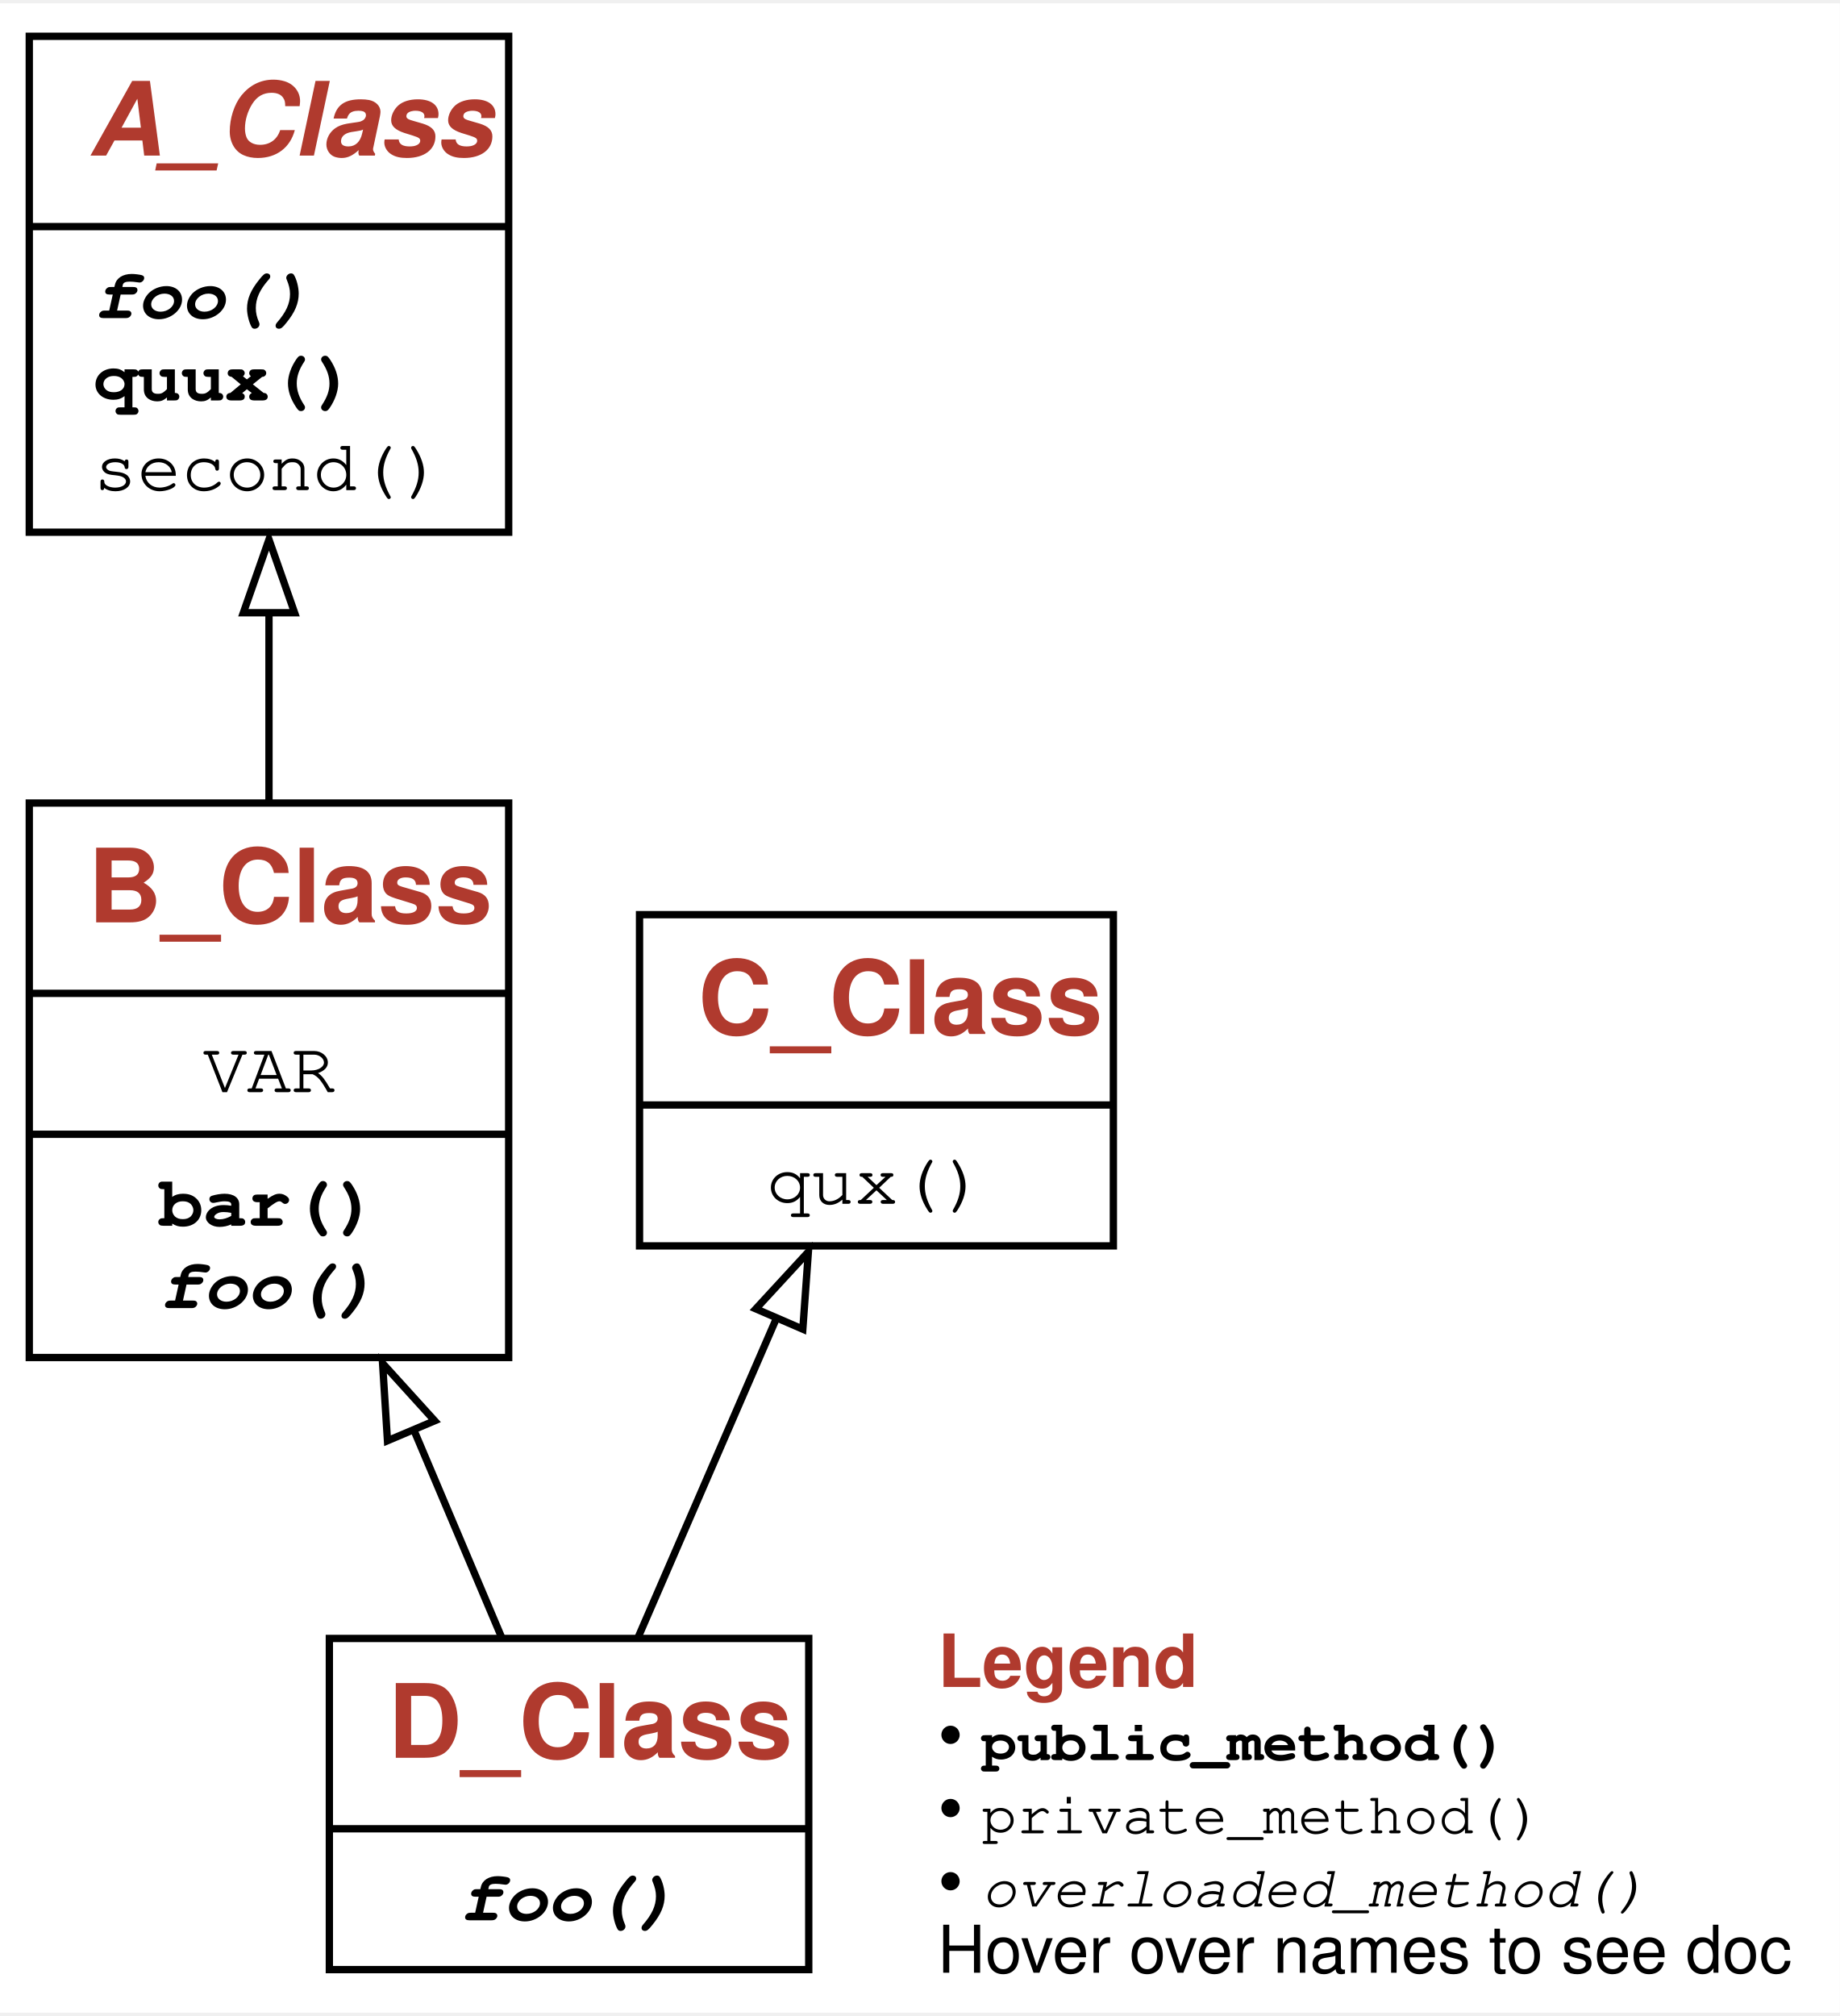
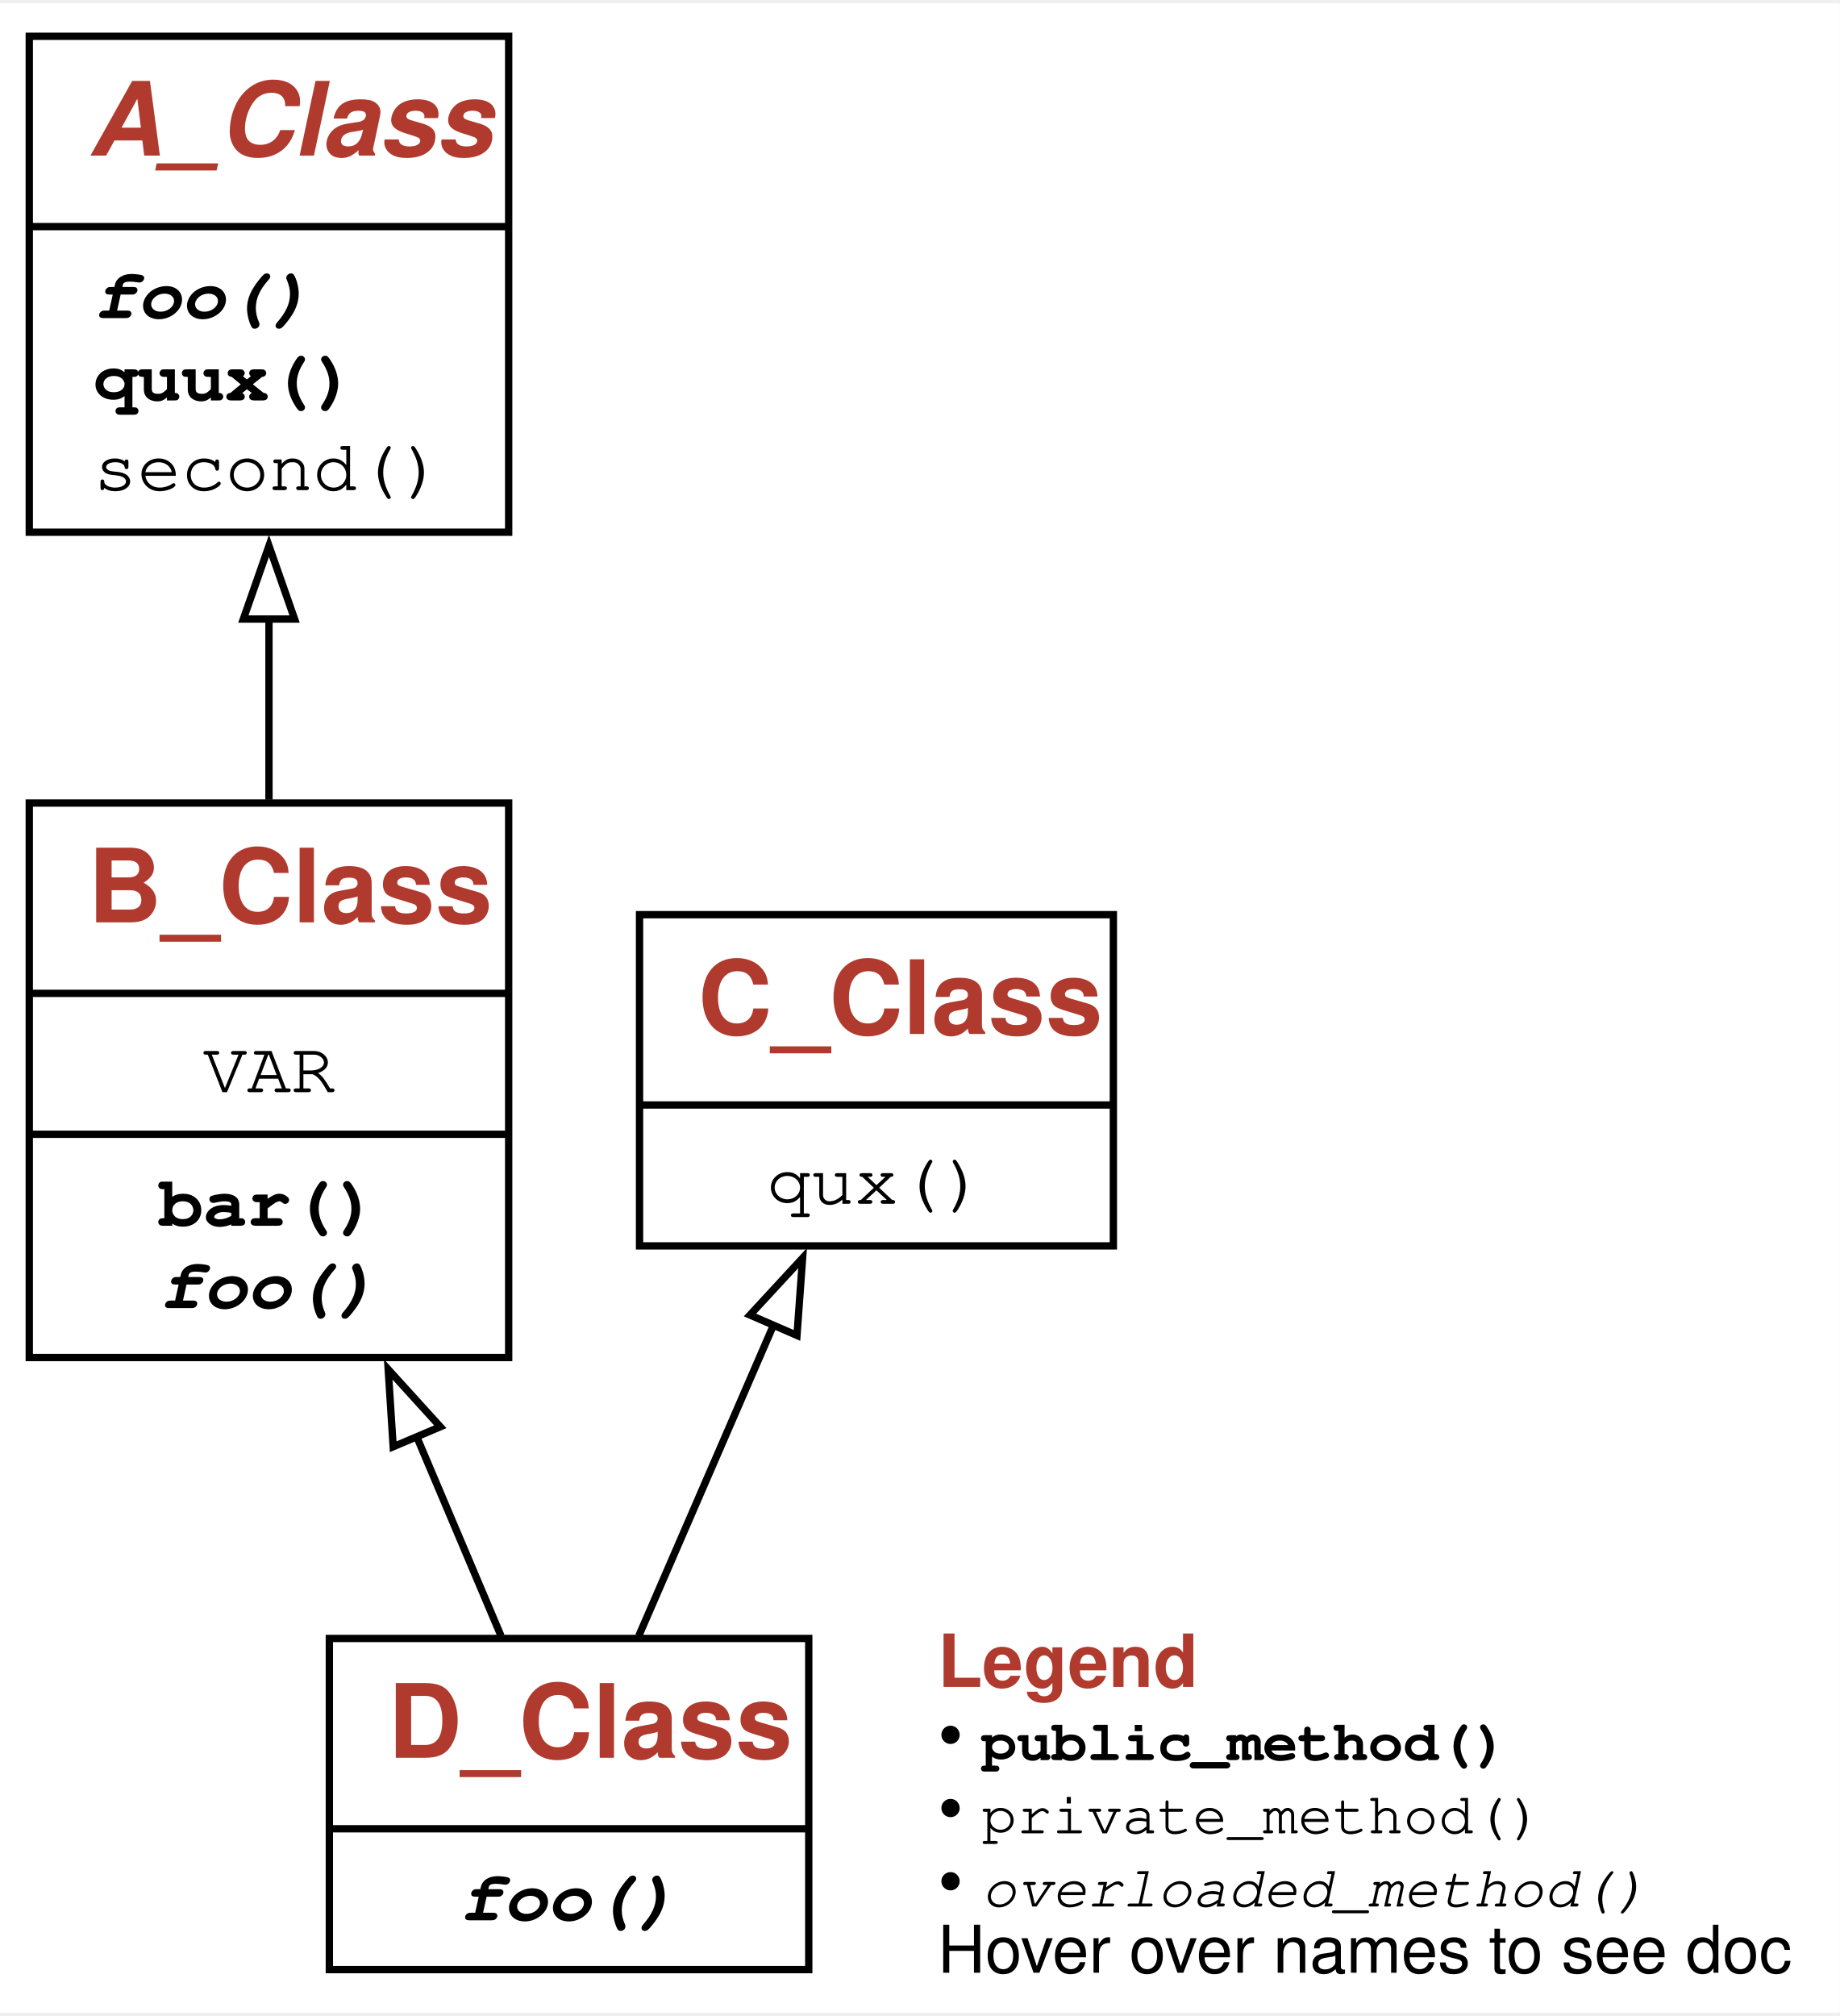
<svg xmlns="http://www.w3.org/2000/svg" xmlns:xlink="http://www.w3.org/1999/xlink" width="251pt" height="275pt" viewBox="0.00 0.00 251.38 274.50">
  <g id="graph0" class="graph" transform="scale(1 1) rotate(0) translate(4 270.5)">
    <g id="a_graph0">
      <a xlink:title="D_Class class hierarchy">
        <polygon fill="white" stroke="none" points="-4,4 -4,-270.5 247.38,-270.5 247.38,4 -4,4" />
      </a>
    </g>
    <g id="node1" class="node">
      <g id="a_node1">
        <a xlink:href="#" xlink:title="class D_Class:&#10;A subclass inheriting from multiple superclasses.&#10;Comes with a fairly long, but meaningless documentation.">
          <polygon fill="none" stroke="black" points="41,-1.88 41,-47.12 106.5,-47.12 106.5,-1.88 41,-1.88" />
          <text text-anchor="start" x="49" y="-30.82" font-family="Patua One, Helvetica, sans-serif" font-weight="bold" font-size="14.00" fill="#b03a2e">D_Class</text>
          <polyline fill="none" stroke="black" points="41,-21.12 106.5,-21.12" />
          <g id="a_node1_0">
            <a xlink:href="#" xlink:title="D_Class">
              <g id="a_node1_1">
                <a xlink:href="#" xlink:title="foo(self) -&gt; None:&#10;A WW2 foo fighter.">
                  <text text-anchor="start" x="58.75" y="-8.62" font-family="'Fira Mono', 'Source Code Pro', 'Courier', monospace" font-weight="bold" font-style="italic" font-size="10.00">foo()</text>
                </a>
              </g>
            </a>
          </g>
        </a>
      </g>
    </g>
    <g id="node2" class="node">
      <g id="a_node2">
        <a xlink:href="#" xlink:title="class B_Class:&#10;A subclass inheriting some methods.">
          <polygon fill="none" stroke="black" points="0,-85.5 0,-161.25 65.5,-161.25 65.5,-85.5 0,-85.5" />
          <text text-anchor="start" x="8" y="-144.95" font-family="Patua One, Helvetica, sans-serif" font-weight="bold" font-size="14.00" fill="#b03a2e">B_Class</text>
          <polyline fill="none" stroke="black" points="0,-135.25 65.5,-135.25" />
          <g id="a_node2_2">
            <a xlink:href="#" xlink:title="B_Class">
              <g id="a_node2_3">
                <a xlink:href="#" xlink:title="VAR = 'A variable'">
                  <text text-anchor="start" x="23.75" y="-121.75" font-family="'Fira Mono', 'Source Code Pro', 'Courier', monospace" font-size="10.00">VAR</text>
                </a>
              </g>
            </a>
          </g>
          <polyline fill="none" stroke="black" points="0,-116 65.5,-116" />
          <g id="a_node2_4">
            <a xlink:href="#" xlink:title="B_Class">
              <g id="a_node2_5">
                <a xlink:href="#" xlink:title="bar(self, qux: Any = None, bartender: int = 42) -&gt; None:&#10;A qux walks into a bar.&#10;`bartender` is an optional attribute.">
                  <text text-anchor="start" x="17.75" y="-103.5" font-family="'Fira Mono', 'Source Code Pro', 'Courier', monospace" font-weight="bold" font-size="10.00">bar()</text>
                </a>
              </g>
              <g id="a_node2_6">
                <a xlink:href="#" xlink:title="foo(self) -&gt; None:&#10;A WW2 foo fighter.">
                  <text text-anchor="start" x="17.75" y="-92.25" font-family="'Fira Mono', 'Source Code Pro', 'Courier', monospace" font-weight="bold" font-style="italic" font-size="10.00">foo()</text>
                </a>
              </g>
            </a>
          </g>
        </a>
      </g>
    </g>
    <g id="edge1" class="edge">
-       <path fill="none" stroke="black" d="M64.65,-47C61.04,-55.53 56.74,-65.69 52.48,-75.75" />
-       <polygon fill="none" stroke="black" points="48.94,-74.13 48.27,-84.71 55.39,-76.86 48.94,-74.13" />
+       <path fill="none" stroke="black" d="M64.45,-47.48C60.98,-55.68 56.89,-65.34 52.82,-74.95" />
+       <polygon fill="none" stroke="black" points="49.72,-73.31 49.04,-83.88 56.16,-76.04 49.72,-73.31" />
    </g>
    <g id="node4" class="node">
      <g id="a_node4">
        <a xlink:href="#" xlink:title="class C_Class:&#10;A class injecting some method">
          <polygon fill="none" stroke="black" points="83.38,-100.75 83.38,-146 148.12,-146 148.12,-100.75 83.38,-100.75" />
          <text text-anchor="start" x="91.38" y="-129.7" font-family="Patua One, Helvetica, sans-serif" font-weight="bold" font-size="14.00" fill="#b03a2e">C_Class</text>
          <polyline fill="none" stroke="black" points="83.38,-120 148.12,-120" />
          <g id="a_node4_7">
            <a xlink:href="#" xlink:title="C_Class">
              <g id="a_node4_8">
                <a xlink:href="#" xlink:title="qux(self, arg: List[Union[str, int, NoneType]]) -&gt; List[Union[str, int, NoneType]]">
                  <text text-anchor="start" x="100.75" y="-106.5" font-family="'Fira Mono', 'Source Code Pro', 'Courier', monospace" font-size="10.00">qux()</text>
                </a>
              </g>
            </a>
          </g>
        </a>
      </g>
    </g>
    <g id="edge3" class="edge">
-       <path fill="none" stroke="black" d="M83.07,-47C88.67,-59.92 95.9,-76.58 102.13,-90.96" />
-       <polygon fill="none" stroke="black" points="99.27,-92.15 106.45,-99.94 105.69,-89.37 99.27,-92.15" />
+       <path fill="none" stroke="black" d="M83.28,-47.48C88.76,-60.12 95.74,-76.21 101.82,-90.24" />
+       <polygon fill="none" stroke="black" points="98.47,-91.31 105.66,-99.09 104.89,-88.52 98.47,-91.31" />
    </g>
    <g id="node3" class="node">
      <g id="a_node3">
        <a xlink:href="#" xlink:title="class A_Class:&#10;A Class which does A thing right.&#10;Comes with a longer docstring.">
          <polygon fill="none" stroke="black" points="0,-198.25 0,-266 65.5,-266 65.5,-198.25 0,-198.25" />
          <text text-anchor="start" x="8" y="-249.7" font-family="Patua One, Helvetica, sans-serif" font-weight="bold" font-style="italic" font-size="14.00" fill="#b03a2e">A_Class</text>
          <polyline fill="none" stroke="black" points="0,-240 65.5,-240" />
          <g id="a_node3_9">
            <a xlink:href="#" xlink:title="A_Class">
              <g id="a_node3_10">
                <a xlink:href="#" xlink:title="foo(self) -&gt; None:&#10;The Adventures of the glorious Foo">
                  <text text-anchor="start" x="8.75" y="-227.5" font-family="'Fira Mono', 'Source Code Pro', 'Courier', monospace" font-weight="bold" font-style="italic" font-size="10.00">foo()</text>
                </a>
              </g>
              <g id="a_node3_11">
                <a xlink:href="#" xlink:title="quux(self) -&gt; None:&#10;A method that is not used.">
                  <text text-anchor="start" x="8.75" y="-216.25" font-family="'Fira Mono', 'Source Code Pro', 'Courier', monospace" font-weight="bold" font-size="10.00">quux()</text>
                </a>
              </g>
              <g id="a_node3_12">
                <a xlink:href="#" xlink:title="second(self) -&gt; None">
                  <text text-anchor="start" x="8.75" y="-204" font-family="'Fira Mono', 'Source Code Pro', 'Courier', monospace" font-size="10.00">second()</text>
                </a>
              </g>
            </a>
          </g>
        </a>
      </g>
    </g>
    <g id="edge2" class="edge">
-       <path fill="none" stroke="black" d="M32.75,-161.11C32.75,-169.59 32.75,-178.7 32.75,-187.44" />
-       <polygon fill="none" stroke="black" points="29.25,-187.25 32.75,-197.25 36.25,-187.25 29.25,-187.25" />
+       <path fill="none" stroke="black" d="M32.75,-161.71C32.75,-169.72 32.75,-178.26 32.75,-186.51" />
+       <polygon fill="none" stroke="black" points="29.25,-186.39 32.75,-196.39 36.25,-186.39 29.25,-186.39" />
    </g>
    <g id="node5" class="node">
      <text text-anchor="start" x="124.12" y="-40.5" font-family="Patua One, Helvetica, sans-serif" font-weight="bold" font-size="10.00" fill="#b03a2e">Legend</text>
      <text text-anchor="start" x="124.12" y="-30.5" font-family="Patua One, Helvetica, sans-serif" font-size="10.00">• </text>
      <text text-anchor="start" x="130.12" y="-30.5" font-family="'Fira Mono', 'Source Code Pro', 'Courier', monospace" font-weight="bold" font-size="8.00">public_method()</text>
      <text text-anchor="start" x="124.12" y="-20.5" font-family="Patua One, Helvetica, sans-serif" font-size="10.00">• </text>
      <text text-anchor="start" x="130.12" y="-20.5" font-family="'Fira Mono', 'Source Code Pro', 'Courier', monospace" font-size="8.00">private_method()</text>
      <text text-anchor="start" x="124.12" y="-10.5" font-family="Patua One, Helvetica, sans-serif" font-size="10.00">• </text>
      <text text-anchor="start" x="130.12" y="-10.5" font-family="'Fira Mono', 'Source Code Pro', 'Courier', monospace" font-style="italic" font-size="8.00">overloaded_method()</text>
      <text text-anchor="start" x="124.12" y="-1.45" font-family="Helvetica,sans-Serif" font-size="9.00">Hover over names to see doc</text>
    </g>
  </g>
</svg>
